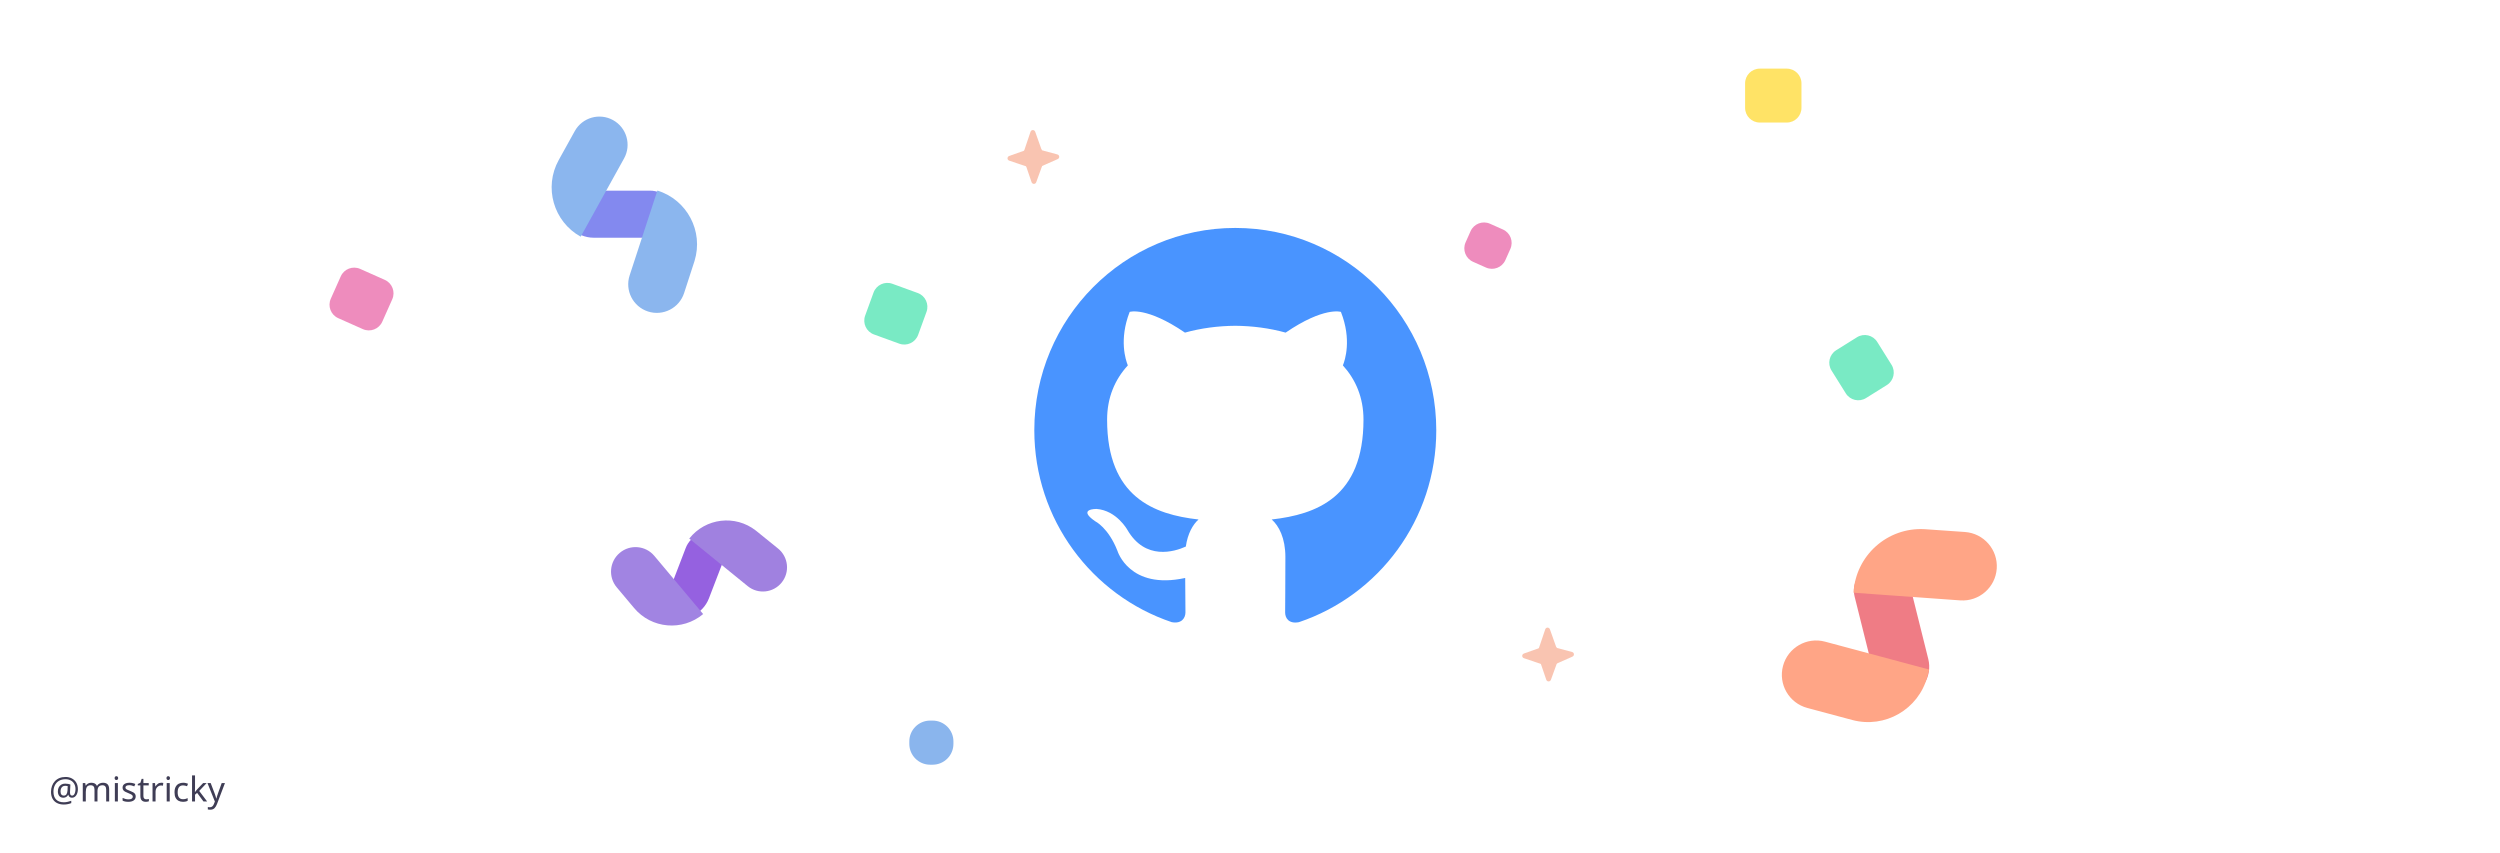
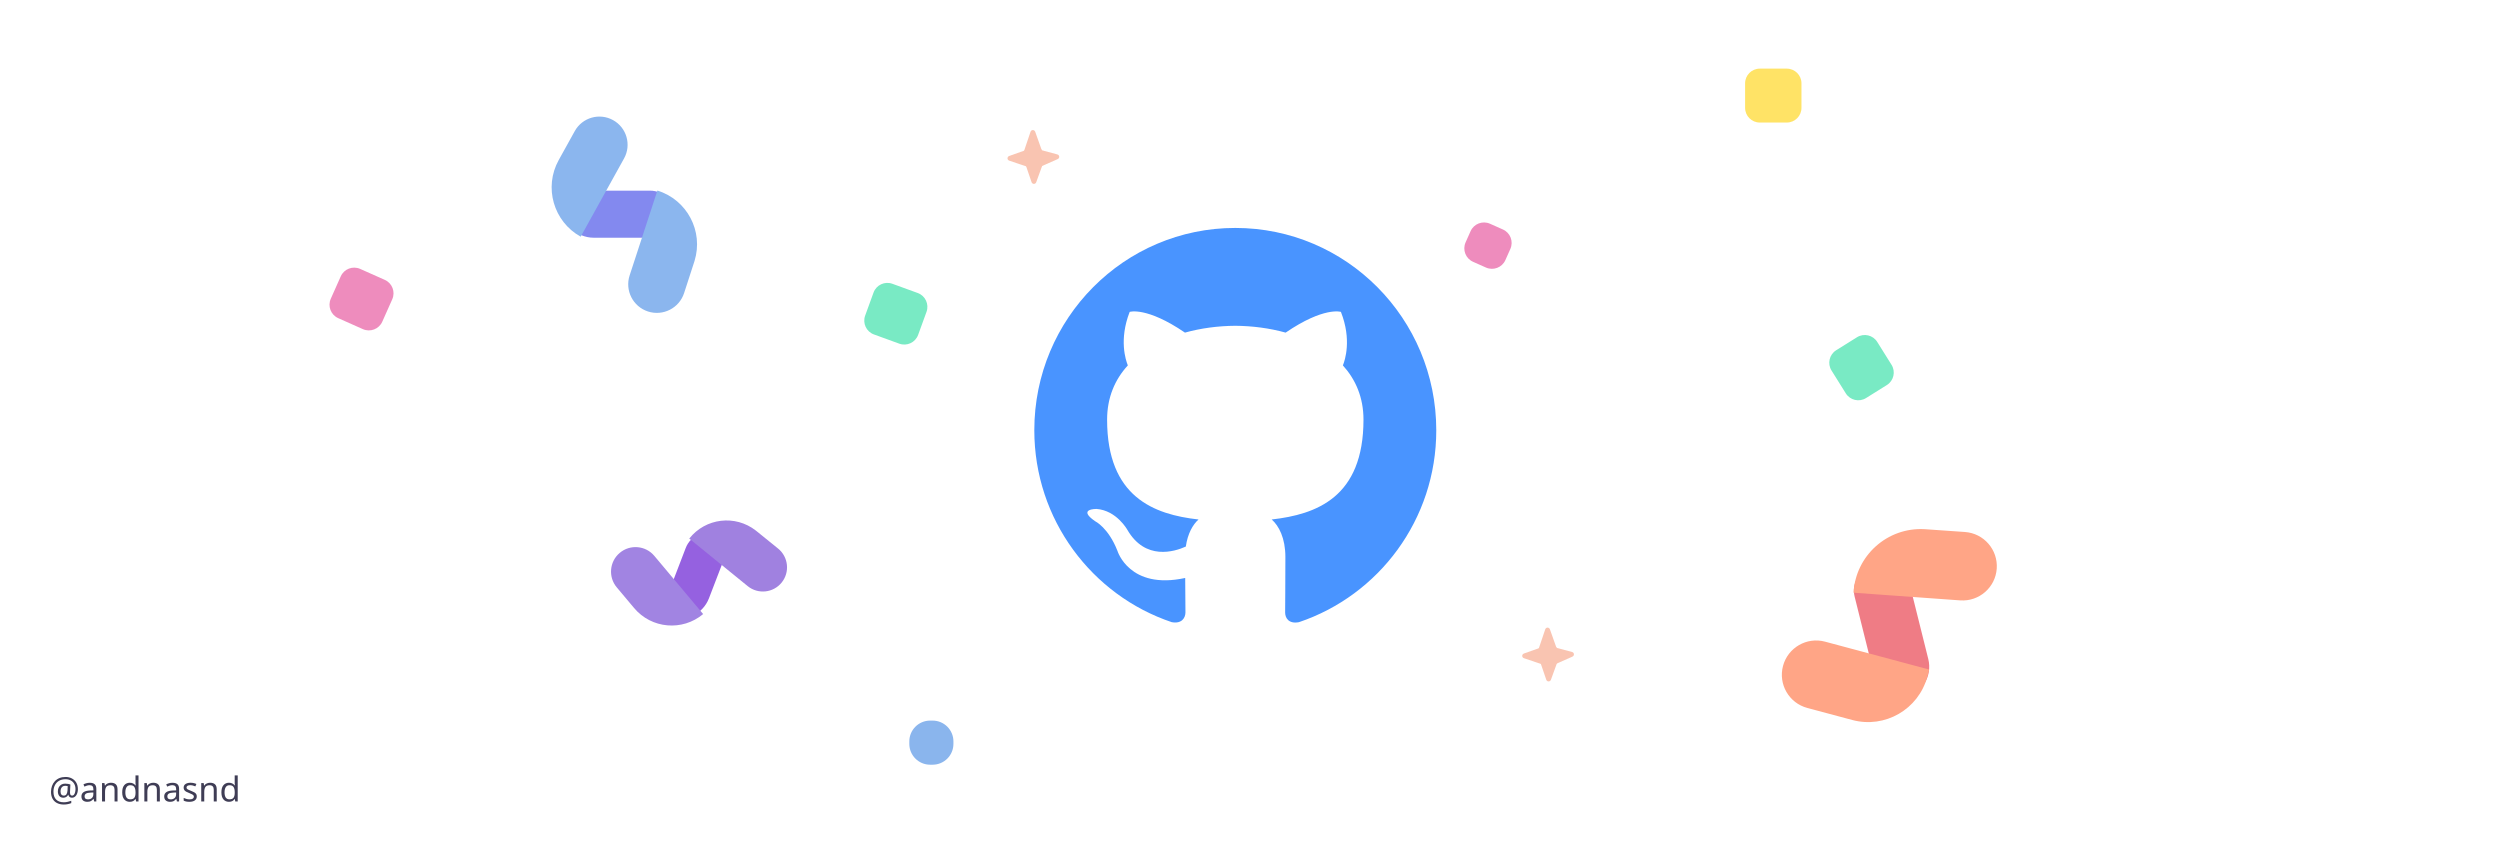
<svg xmlns="http://www.w3.org/2000/svg" width="1020px" height="348px" viewBox="0 0 1020 348" version="1.1">
  <g id="Page-1" stroke="none" stroke-width="1" fill="none" fill-rule="evenodd">
    <g id="light/V5_projects" transform="translate(-209, -133)">
      <g id="Group-2" transform="translate(209, 133)">
        <rect id="Rectangle" fill-opacity="0" fill="#2088FF" x="0" y="0" width="1020" height="348" rx="15" />
        <g id="Group" transform="translate(422, 93)" fill="#1677FF" fill-opacity="0.778">
          <g id="icons/github_dark">
            <path d="M82,0 C36.696,0 0,36.931 0,82.525 C0,119 23.508,149.903 56.076,160.845 C60.153,161.605 61.664,159.072 61.664,156.843 C61.664,154.868 61.613,149.7 61.563,142.81 C38.76,147.775 33.928,131.767 33.928,131.767 C30.203,122.242 24.816,119.659 24.816,119.659 C17.366,114.542 25.37,114.643 25.37,114.643 C33.575,115.251 37.955,123.154 37.955,123.154 C45.254,135.769 57.133,132.121 61.815,129.993 C62.57,124.674 64.684,121.027 66.999,118.95 C48.828,116.923 29.699,109.831 29.699,78.219 C29.699,69.202 32.87,61.856 38.156,56.081 C37.3,53.953 34.481,45.594 38.911,34.246 C38.911,34.246 45.807,32.017 61.462,42.706 C68.006,40.883 75.003,39.971 82,39.92 C88.947,39.971 95.994,40.883 102.538,42.706 C118.193,32.017 125.089,34.246 125.089,34.246 C129.569,45.594 126.75,54.004 125.894,56.081 C131.13,61.856 134.301,69.202 134.301,78.219 C134.301,109.932 115.122,116.873 96.85,118.95 C99.769,121.483 102.437,126.549 102.437,134.249 C102.437,145.293 102.336,154.158 102.336,156.894 C102.336,159.123 103.796,161.656 107.974,160.845 C140.543,149.903 164,119 164,82.576 C164,36.931 127.304,0 82,0 Z" id="Path" />
          </g>
        </g>
        <g id="fireworks" transform="translate(772.3292, 252.3135) rotate(-75) translate(-772.3292, -252.3135) translate(728, 214)">
          <path d="M11.673,27.928 L56.673,27.928 C62.195,27.928 66.673,32.405 66.673,37.928 L66.673,50.928 L66.673,50.928 L24.673,50.928 C17.493,50.928 11.673,45.108 11.673,37.928 L11.673,27.928 L11.673,27.928 Z" id="Rectangle" fill="#EF7C85" transform="translate(39.17263, 39.42807) rotate(-29) translate(-39.17263, -39.42807) " />
          <path d="M14,0 C21.732,-1.42034288e-15 28,6.268 28,14 L28,58 L28,58 L25,58 C11.193,58 1.69088438e-15,46.807 0,33 L0,14 C-9.46895252e-16,6.268 6.268,1.42034288e-15 14,0 Z" id="Rectangle" fill="#FFA586" />
          <path d="M69.382,16.489 C77.098,16.489 83.353,22.744 83.353,30.459 C83.353,30.469 83.353,30.479 83.353,30.489 L83.262,74.087 L83.262,74.087 C68.085,74.306 55.604,62.179 55.385,47.001 C55.383,46.869 55.382,46.737 55.382,46.605 L55.382,30.489 C55.382,22.757 61.65,16.489 69.382,16.489 Z" id="Rectangle" fill="#FFA586" transform="translate(69.38207, 45.48855) rotate(169) translate(-69.38207, -45.48855) " />
        </g>
        <g id="fireworks" transform="translate(256.7059, 89.01726) rotate(29) translate(-256.7059, -89.01726) translate(220.0629, 57.21081)">
          <path d="M8.987,22.939 L44.923,22.939 C50.446,22.939 54.923,27.416 54.923,32.939 L54.923,42.149 L54.923,42.149 L21.987,42.149 C14.807,42.149 8.987,36.328 8.987,29.149 L8.987,22.939 L8.987,22.939 Z" id="Rectangle" fill="#8389EF" transform="translate(31.95493, 32.54379) rotate(-29) translate(-31.95493, -32.54379) " />
          <path d="M11.5,-3.82595658e-12 C17.851,-3.82712329e-12 23,5.149 23,11.5 L23,48 L23,48 C10.297,48 8.68519987e-14,37.703 8.5296385e-14,25 L8.5296385e-14,11.5 C8.45185782e-14,5.149 5.149,-3.82478987e-12 11.5,-3.82595658e-12 Z" id="Rectangle" fill="#8BB6EE" />
          <path d="M57.186,13.384 C63.631,13.384 68.855,18.609 68.855,25.053 C68.855,25.061 68.855,25.069 68.855,25.077 L68.779,61.491 L68.779,61.491 C56.103,61.674 45.678,51.546 45.496,38.869 C45.494,38.759 45.493,38.649 45.493,38.538 L45.493,25.077 C45.493,18.62 50.728,13.384 57.186,13.384 Z" id="Rectangle" fill="#8BB6EE" transform="translate(57.18628, 37.60558) rotate(169) translate(-57.18628, -37.60558) " />
        </g>
        <g id="fireworks" transform="translate(286.3766, 232.4459) rotate(-40) translate(-286.3766, -232.4459) translate(255.1373, 205.6324)">
          <path d="M8.226,19.308 L36.985,19.308 C42.508,19.308 46.985,23.785 46.985,29.308 L46.985,35.517 L46.985,35.517 L21.226,35.517 C14.046,35.517 8.226,29.696 8.226,22.517 L8.226,19.308 L8.226,19.308 Z" id="Rectangle" fill="#9561E0" transform="translate(27.60542, 27.41249) rotate(-29) translate(-27.60542, -27.41249) " />
          <path d="M10,0 C15.523,-1.01453063e-15 20,4.477 20,10 L20,41 L20,41 C8.954,41 1.3527075e-15,32.046 0,21 L0,10 C-6.76353751e-16,4.477 4.477,1.01453063e-15 10,0 Z" id="Rectangle" fill="#A184E2" />
          <path d="M48.894,11.247 C54.332,11.247 58.74,15.655 58.74,21.092 C58.74,21.099 58.74,21.106 58.74,21.113 L58.676,51.837 L58.676,51.837 C47.98,51.991 39.185,43.445 39.03,32.749 C39.029,32.656 39.028,32.563 39.028,32.47 L39.028,21.113 C39.028,15.664 43.446,11.247 48.894,11.247 Z" id="Rectangle" fill="#A081E0" transform="translate(48.89437, 31.68338) rotate(169) translate(-48.89437, -31.68338) " />
        </g>
        <g id="Group" transform="translate(409, 51)" fill="#F9C4B1">
          <path d="M13.353,2.723 L17,13 L17,13 L8,13 L11.463,2.737 C11.639,2.214 12.207,1.933 12.73,2.11 C13.021,2.208 13.25,2.434 13.353,2.723 Z" id="Rectangle" />
          <path d="M13.646,15.422 L17.476,26.041 L17.476,26.041 L8.122,26.041 L11.759,15.437 C11.939,14.915 12.507,14.637 13.03,14.816 C13.316,14.914 13.543,15.137 13.646,15.422 Z" id="Rectangle" transform="translate(12.79933, 19.39468) rotate(-179) translate(-12.79933, -19.39468) " />
          <path d="M7.353,9.723 L11,20 L11,20 L2,20 L5.463,9.737 C5.639,9.214 6.207,8.933 6.73,9.11 C7.021,9.208 7.25,9.434 7.353,9.723 Z" id="Rectangle" transform="translate(6.5, 13.5) rotate(-90) translate(-6.5, -13.5) " />
          <path d="M19.401,9.354 L23.232,19.972 L23.232,19.972 L13.878,19.972 L17.515,9.369 C17.694,8.846 18.263,8.568 18.785,8.747 C19.072,8.846 19.299,9.069 19.401,9.354 Z" id="Rectangle" transform="translate(18.55486, 13.32632) rotate(86) translate(-18.55486, -13.32632) " />
          <rect id="Rectangle" x="10" y="10" width="6" height="6" />
        </g>
        <g id="Group" transform="translate(619, 254)" fill="#F9C4B1">
          <path d="M13.353,2.723 L17,13 L17,13 L8,13 L11.463,2.737 C11.639,2.214 12.207,1.933 12.73,2.11 C13.021,2.208 13.25,2.434 13.353,2.723 Z" id="Rectangle" />
          <path d="M13.646,15.422 L17.476,26.041 L17.476,26.041 L8.122,26.041 L11.759,15.437 C11.939,14.915 12.507,14.637 13.03,14.816 C13.316,14.914 13.543,15.137 13.646,15.422 Z" id="Rectangle" transform="translate(12.79933, 19.39468) rotate(-179) translate(-12.79933, -19.39468) " />
          <path d="M7.353,9.723 L11,20 L11,20 L2,20 L5.463,9.737 C5.639,9.214 6.207,8.933 6.73,9.11 C7.021,9.208 7.25,9.434 7.353,9.723 Z" id="Rectangle" transform="translate(6.5, 13.5) rotate(-90) translate(-6.5, -13.5) " />
          <path d="M19.401,9.354 L23.232,19.972 L23.232,19.972 L13.878,19.972 L17.515,9.369 C17.694,8.846 18.263,8.568 18.785,8.747 C19.072,8.846 19.299,9.069 19.401,9.354 Z" id="Rectangle" transform="translate(18.55486, 13.32632) rotate(86) translate(-18.55486, -13.32632) " />
          <rect id="Rectangle" x="10" y="10" width="6" height="6" />
        </g>
        <rect id="Rectangle" fill="#79EAC4" transform="translate(365.5, 128) rotate(20) translate(-365.5, -128) " x="354" y="117" width="23" height="22" rx="6" />
        <rect id="Rectangle" fill="#79EAC4" transform="translate(759.5, 150) rotate(58) translate(-759.5, -150) " x="748" y="139" width="23" height="22" rx="6" />
        <rect id="Rectangle" fill="#FFE366" x="712" y="28" width="23" height="22" rx="6" />
        <rect id="Rectangle" fill="#EE8CBD" transform="translate(147.5, 122) rotate(24) translate(-147.5, -122) " x="136" y="111" width="23" height="22" rx="6" />
        <rect id="Rectangle" fill="#EE8CBD" transform="translate(607.0955, 100.2208) rotate(24) translate(-607.0955, -100.2208) " x="598.209" y="91.721" width="17.773" height="17" rx="6" />
        <rect id="Rectangle" fill="#8AB5ED" x="371" y="294" width="18" height="18" rx="8.5" />
-         <text id="@mistricky" font-family="PingFangSC-Light, PingFang SC" font-size="14" font-weight="300" fill="#3F3D55">
-           <tspan x="20" y="327">@mistricky</tspan>
+         <text id="@andnasnd" font-family="PingFangSC-Light, PingFang SC" font-size="14" font-weight="300" fill="#3F3D55">
+           <tspan x="20" y="327">@andnasnd</tspan>
        </text>
      </g>
    </g>
  </g>
</svg>
